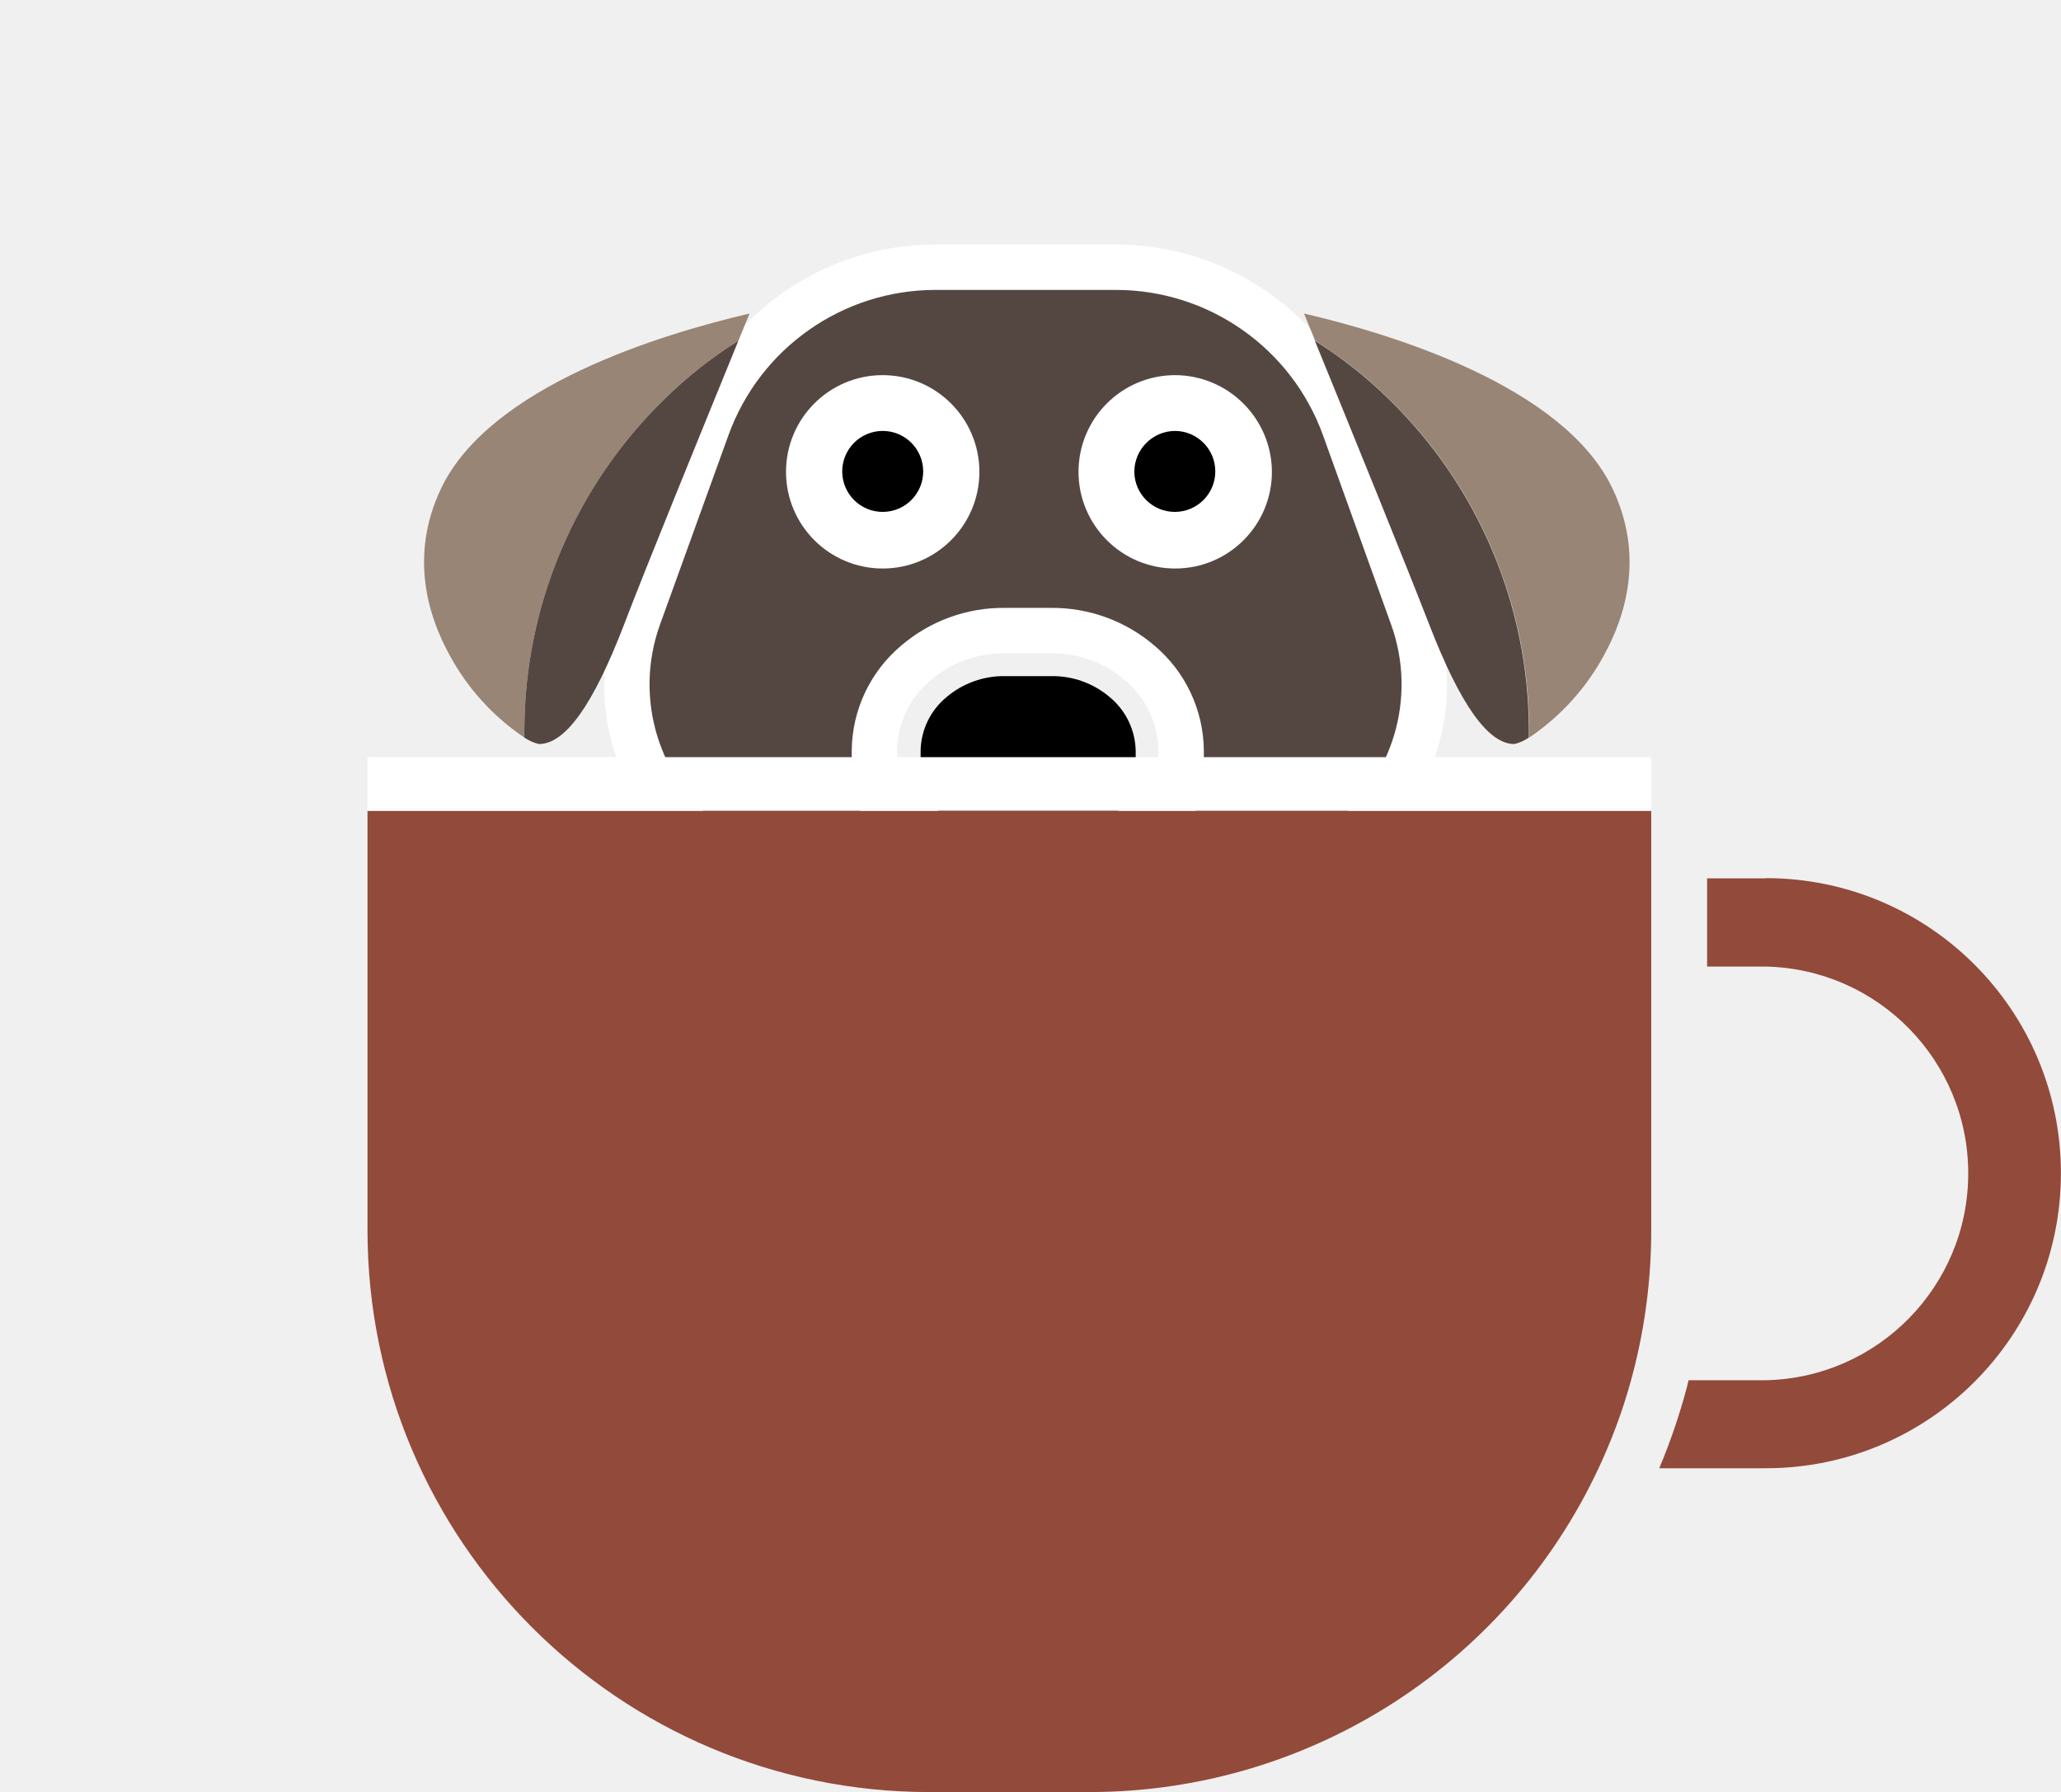
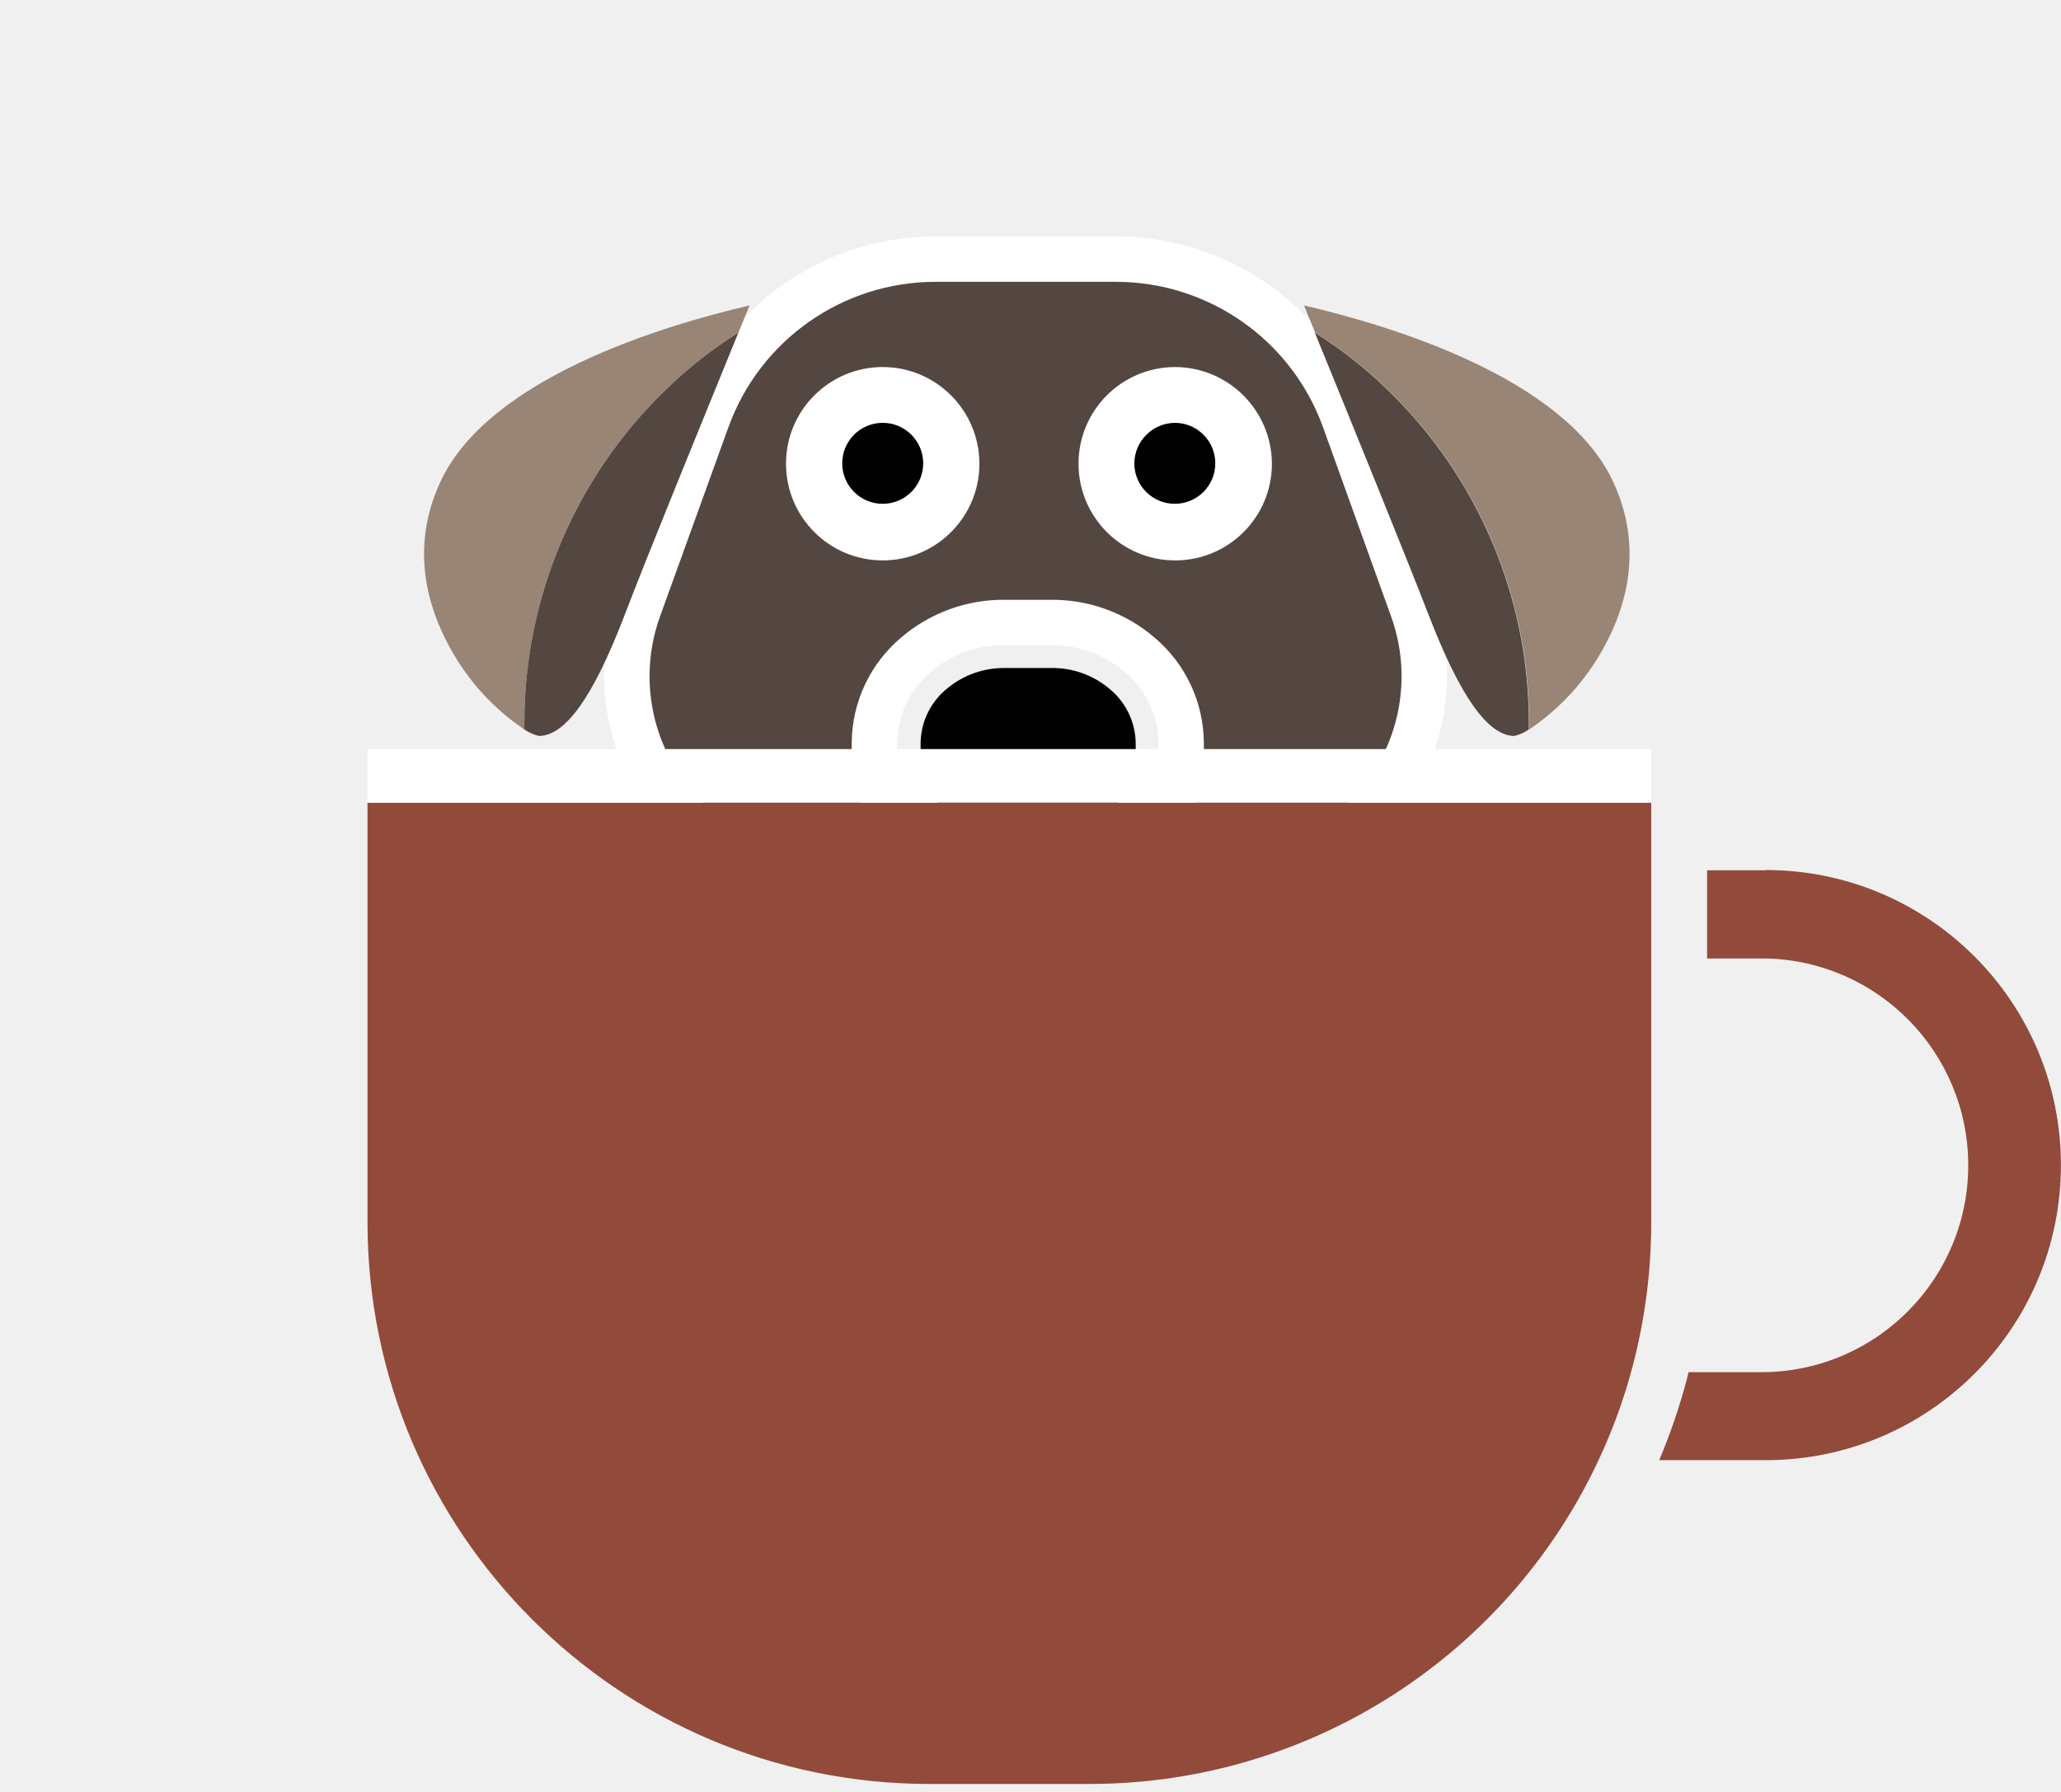
<svg xmlns="http://www.w3.org/2000/svg" id="Layer_1" data-name="Layer 1" viewBox="0 0 254.5 221.28">
  <defs>
    <style>.cls-1,.cls-6{fill:#544741;}.cls-1{stroke:#fff;stroke-miterlimit:10;stroke-width:5.61px;}.cls-2{fill:none;}.cls-3{fill:#fff;}.cls-4{fill:#efb2c5;}.cls-5{fill:#988575;}.cls-7{fill:#924a3b;}</style>
  </defs>
-   <path class="cls-1" d="M174.41,76.16,166,52.78A30,30,0,0,0,137.81,33H115.48A30,30,0,0,0,87.32,52.78L78.87,76.16a24.6,24.6,0,0,0,8.6,28.21h0a7.91,7.91,0,0,1,2.41,3.08,22.48,22.48,0,0,0,20.35,13h32.83a22.45,22.45,0,0,0,20.34-13,7.94,7.94,0,0,1,2.42-3.08h0A24.61,24.61,0,0,0,174.41,76.16ZM145.85,94.4a14.32,14.32,0,0,1-5.1,10.82,16.53,16.53,0,0,1-11,4h-5.66a16.51,16.51,0,0,1-11-4,14.33,14.33,0,0,1-5.11-10.82V92.7a14.33,14.33,0,0,1,5.11-10.82,16.56,16.56,0,0,1,11-4h5.66a16.58,16.58,0,0,1,11,4,14.34,14.34,0,0,1,5.1,10.82v1.7Z" />
-   <path d="M116.87,101.14a10.94,10.94,0,0,0,7.26,2.6h5.66a10.89,10.89,0,0,0,7.25-2.6,8.8,8.8,0,0,0,3.2-6.6v-.92H113.68v.92A8.79,8.79,0,0,0,116.87,101.14Z" />
-   <path d="M140.24,93.62V92.7a8.82,8.82,0,0,0-3.2-6.6,10.89,10.89,0,0,0-7.25-2.6h-5.66a10.94,10.94,0,0,0-7.26,2.6,8.79,8.79,0,0,0-3.19,6.6v.92h26.56Z" />
-   <path class="cls-2" d="M109,53.22a5,5,0,1,0,5,5.05A5,5,0,0,0,109,53.22Z" />
-   <path class="cls-2" d="M145.12,53.22a5,5,0,1,0,5,5.05A5,5,0,0,0,145.12,53.22Z" />
-   <path d="M109,66.77a8.5,8.5,0,1,1,8.5-8.5A8.51,8.51,0,0,1,109,66.77Z" />
-   <path class="cls-3" d="M109,53.22a5,5,0,1,1-5,5.05,5,5,0,0,1,5-5.05m0-6.89a11.94,11.94,0,1,0,11.94,11.94A11.95,11.95,0,0,0,109,46.33Z" />
-   <path d="M145.12,66.77a8.5,8.5,0,1,1,8.49-8.5A8.51,8.51,0,0,1,145.12,66.77Z" />
-   <path class="cls-3" d="M145.12,53.22a5,5,0,1,1-5.05,5.05,5.06,5.06,0,0,1,5.05-5.05m0-6.89a11.94,11.94,0,1,0,11.94,11.94,12,12,0,0,0-11.94-11.94Z" />
-   <path class="cls-4" d="M127,133.75c-7.22,0-12.88-4.27-12.88-9.72V107.75h25.75V124C139.83,129.48,134.17,133.75,127,133.75Z" />
-   <path class="cls-3" d="M137,110.6V124c0,3.79-4.48,6.87-10,6.87s-10-3.08-10-6.87V110.6h20m5.71-5.7H111.23V124c0,7.05,6.91,12.57,15.73,12.57s15.72-5.52,15.72-12.57V104.9Z" />
-   <path class="cls-5" d="M188.83,90.09v1a28.77,28.77,0,0,0,9.23-10.16c2.67-4.82,5-12.3,1.07-20.57-6-12.67-27.24-19.11-38.11-21.64l1.38,3.36a53.66,53.66,0,0,1,9.09,7.17A57.17,57.17,0,0,1,188.83,90.09Z" />
-   <path class="cls-6" d="M187,91.89a5.39,5.39,0,0,0,1.79-.8v-1a57.17,57.17,0,0,0-17.34-40.84,53.66,53.66,0,0,0-9.09-7.17c4.45,10.89,11.4,28,14.13,35.06C180.33,87.06,183.77,91.89,187,91.89Z" />
-   <path class="cls-5" d="M64.75,90.09v1a28.76,28.76,0,0,1-9.22-10.16c-2.67-4.82-5-12.3-1.08-20.57,6-12.67,27.25-19.11,38.11-21.64l-1.38,3.36a53.66,53.66,0,0,0-9.09,7.17A57.21,57.21,0,0,0,64.75,90.09Z" />
-   <path class="cls-6" d="M66.54,91.89a5.48,5.48,0,0,1-1.79-.8v-1A57.21,57.21,0,0,1,82.09,49.25a53.66,53.66,0,0,1,9.09-7.17C86.73,53,79.78,70,77.06,77.14,73.25,87.06,69.81,91.89,66.54,91.89Z" />
-   <path class="cls-7" d="M218.06,108.48H210.8v10.89H218a25.55,25.55,0,0,1,0,51.09h-9.49l-.21.87a75.93,75.93,0,0,1-3.41,10h13.16a36.44,36.44,0,0,0,0-72.88Z" />
-   <path class="cls-7" d="M45.38,152a69.4,69.4,0,0,0,69.32,69.32h19.89A69.39,69.39,0,0,0,198,180a67.46,67.46,0,0,0,3.63-10.37A69.7,69.7,0,0,0,203.9,152V100.13H45.38Z" />
-   <rect class="cls-3" x="45.38" y="93.51" width="158.52" height="6.62" />
+   <path class="cls-1" d="M174.41,75.16,166,51.78A30,30,0,0,0,137.81,32H115.48A30,30,0,0,0,87.32,51.78L78.87,75.16a24.6,24.6,0,0,0,8.6,28.21h0a7.91,7.91,0,0,1,2.41,3.08,22.48,22.48,0,0,0,20.35,13h32.83a22.45,22.45,0,0,0,20.34-13,7.94,7.94,0,0,1,2.42-3.08h0A24.61,24.61,0,0,0,174.41,75.16ZM145.85,93.4a14.32,14.32,0,0,1-5.1,10.82,16.53,16.53,0,0,1-11,4h-5.66a16.51,16.51,0,0,1-11-4,14.33,14.33,0,0,1-5.11-10.82V91.7a14.33,14.33,0,0,1,5.11-10.82,16.56,16.56,0,0,1,11-4h5.66a16.58,16.58,0,0,1,11,4,14.34,14.34,0,0,1,5.1,10.82v1.7Z" />
+   <path d="M116.87,100.14a10.94,10.94,0,0,0,7.26,2.6h5.66a10.89,10.89,0,0,0,7.25-2.6,8.8,8.8,0,0,0,3.2-6.6v-.92H113.68v.92A8.79,8.79,0,0,0,116.87,100.14Z" />
+   <path d="M140.24,92.62V91.7a8.82,8.82,0,0,0-3.2-6.6,10.89,10.89,0,0,0-7.25-2.6h-5.66a10.94,10.94,0,0,0-7.26,2.6,8.79,8.79,0,0,0-3.19,6.6v.92h26.56Z" />
+   <path class="cls-2" d="M109,52.22a5,5,0,1,0,5,5.05A5,5,0,0,0,109,52.22Z" />
+   <path class="cls-2" d="M145.12,52.22a5,5,0,1,0,5,5.05A5,5,0,0,0,145.12,52.22Z" />
+   <path d="M109,65.77a8.5,8.5,0,1,1,8.5-8.5A8.51,8.51,0,0,1,109,65.77Z" />
+   <path class="cls-3" d="M109,52.22a5,5,0,1,1-5,5.05,5,5,0,0,1,5-5.05m0-6.89a11.94,11.94,0,1,0,11.94,11.94A11.95,11.95,0,0,0,109,45.33Z" />
+   <path d="M145.12,65.77a8.5,8.5,0,1,1,8.49-8.5A8.51,8.51,0,0,1,145.12,65.77Z" />
+   <path class="cls-3" d="M145.12,52.22a5,5,0,1,1-5.05,5.05,5.06,5.06,0,0,1,5.05-5.05m0-6.89a11.94,11.94,0,1,0,11.94,11.94,12,12,0,0,0-11.94-11.94Z" />
+   <path class="cls-4" d="M127,132.75c-7.22,0-12.88-4.27-12.88-9.72V106.75h25.75V123C139.83,128.48,134.17,132.75,127,132.75Z" />
+   <path class="cls-3" d="M137,109.6V123c0,3.79-4.48,6.87-10,6.87s-10-3.08-10-6.87V109.6h20m5.71-5.7H111.23V123c0,7.05,6.91,12.57,15.73,12.57s15.72-5.52,15.72-12.57V103.9Z" />
+   <path class="cls-5" d="M188.83,89.09v1a28.77,28.77,0,0,0,9.23-10.16c2.67-4.82,5-12.3,1.07-20.57-6-12.67-27.24-19.11-38.11-21.64l1.38,3.36a53.66,53.66,0,0,1,9.09,7.17A57.17,57.17,0,0,1,188.83,89.09Z" />
+   <path class="cls-6" d="M187,90.89a5.39,5.39,0,0,0,1.79-.8v-1a57.17,57.17,0,0,0-17.34-40.84,53.66,53.66,0,0,0-9.09-7.17c4.45,10.89,11.4,28,14.13,35.06C180.33,86.06,183.77,90.89,187,90.89Z" />
+   <path class="cls-5" d="M64.75,89.09v1a28.76,28.76,0,0,1-9.22-10.16c-2.67-4.82-5-12.3-1.08-20.57,6-12.67,27.25-19.11,38.11-21.64l-1.38,3.36a53.66,53.66,0,0,0-9.09,7.17A57.21,57.21,0,0,0,64.75,89.09Z" />
+   <path class="cls-6" d="M66.54,90.89a5.48,5.48,0,0,1-1.79-.8v-1A57.21,57.21,0,0,1,82.09,48.25a53.66,53.66,0,0,1,9.09-7.17C86.73,52,79.78,69,77.06,76.14,73.25,86.06,69.81,90.89,66.54,90.89Z" />
+   <path class="cls-7" d="M218.06,107.48H210.8v10.89H218a25.55,25.55,0,0,1,0,51.09h-9.49l-.21.87a75.93,75.93,0,0,1-3.41,10h13.16a36.44,36.44,0,0,0,0-72.88Z" />
+   <path class="cls-7" d="M45.38,151a69.4,69.4,0,0,0,69.32,69.32h19.89A69.39,69.39,0,0,0,198,179a67.46,67.46,0,0,0,3.63-10.37A69.7,69.7,0,0,0,203.9,151V99.13H45.38Z" />
+   <rect class="cls-3" x="45.38" y="92.51" width="158.52" height="6.62" />
</svg>
